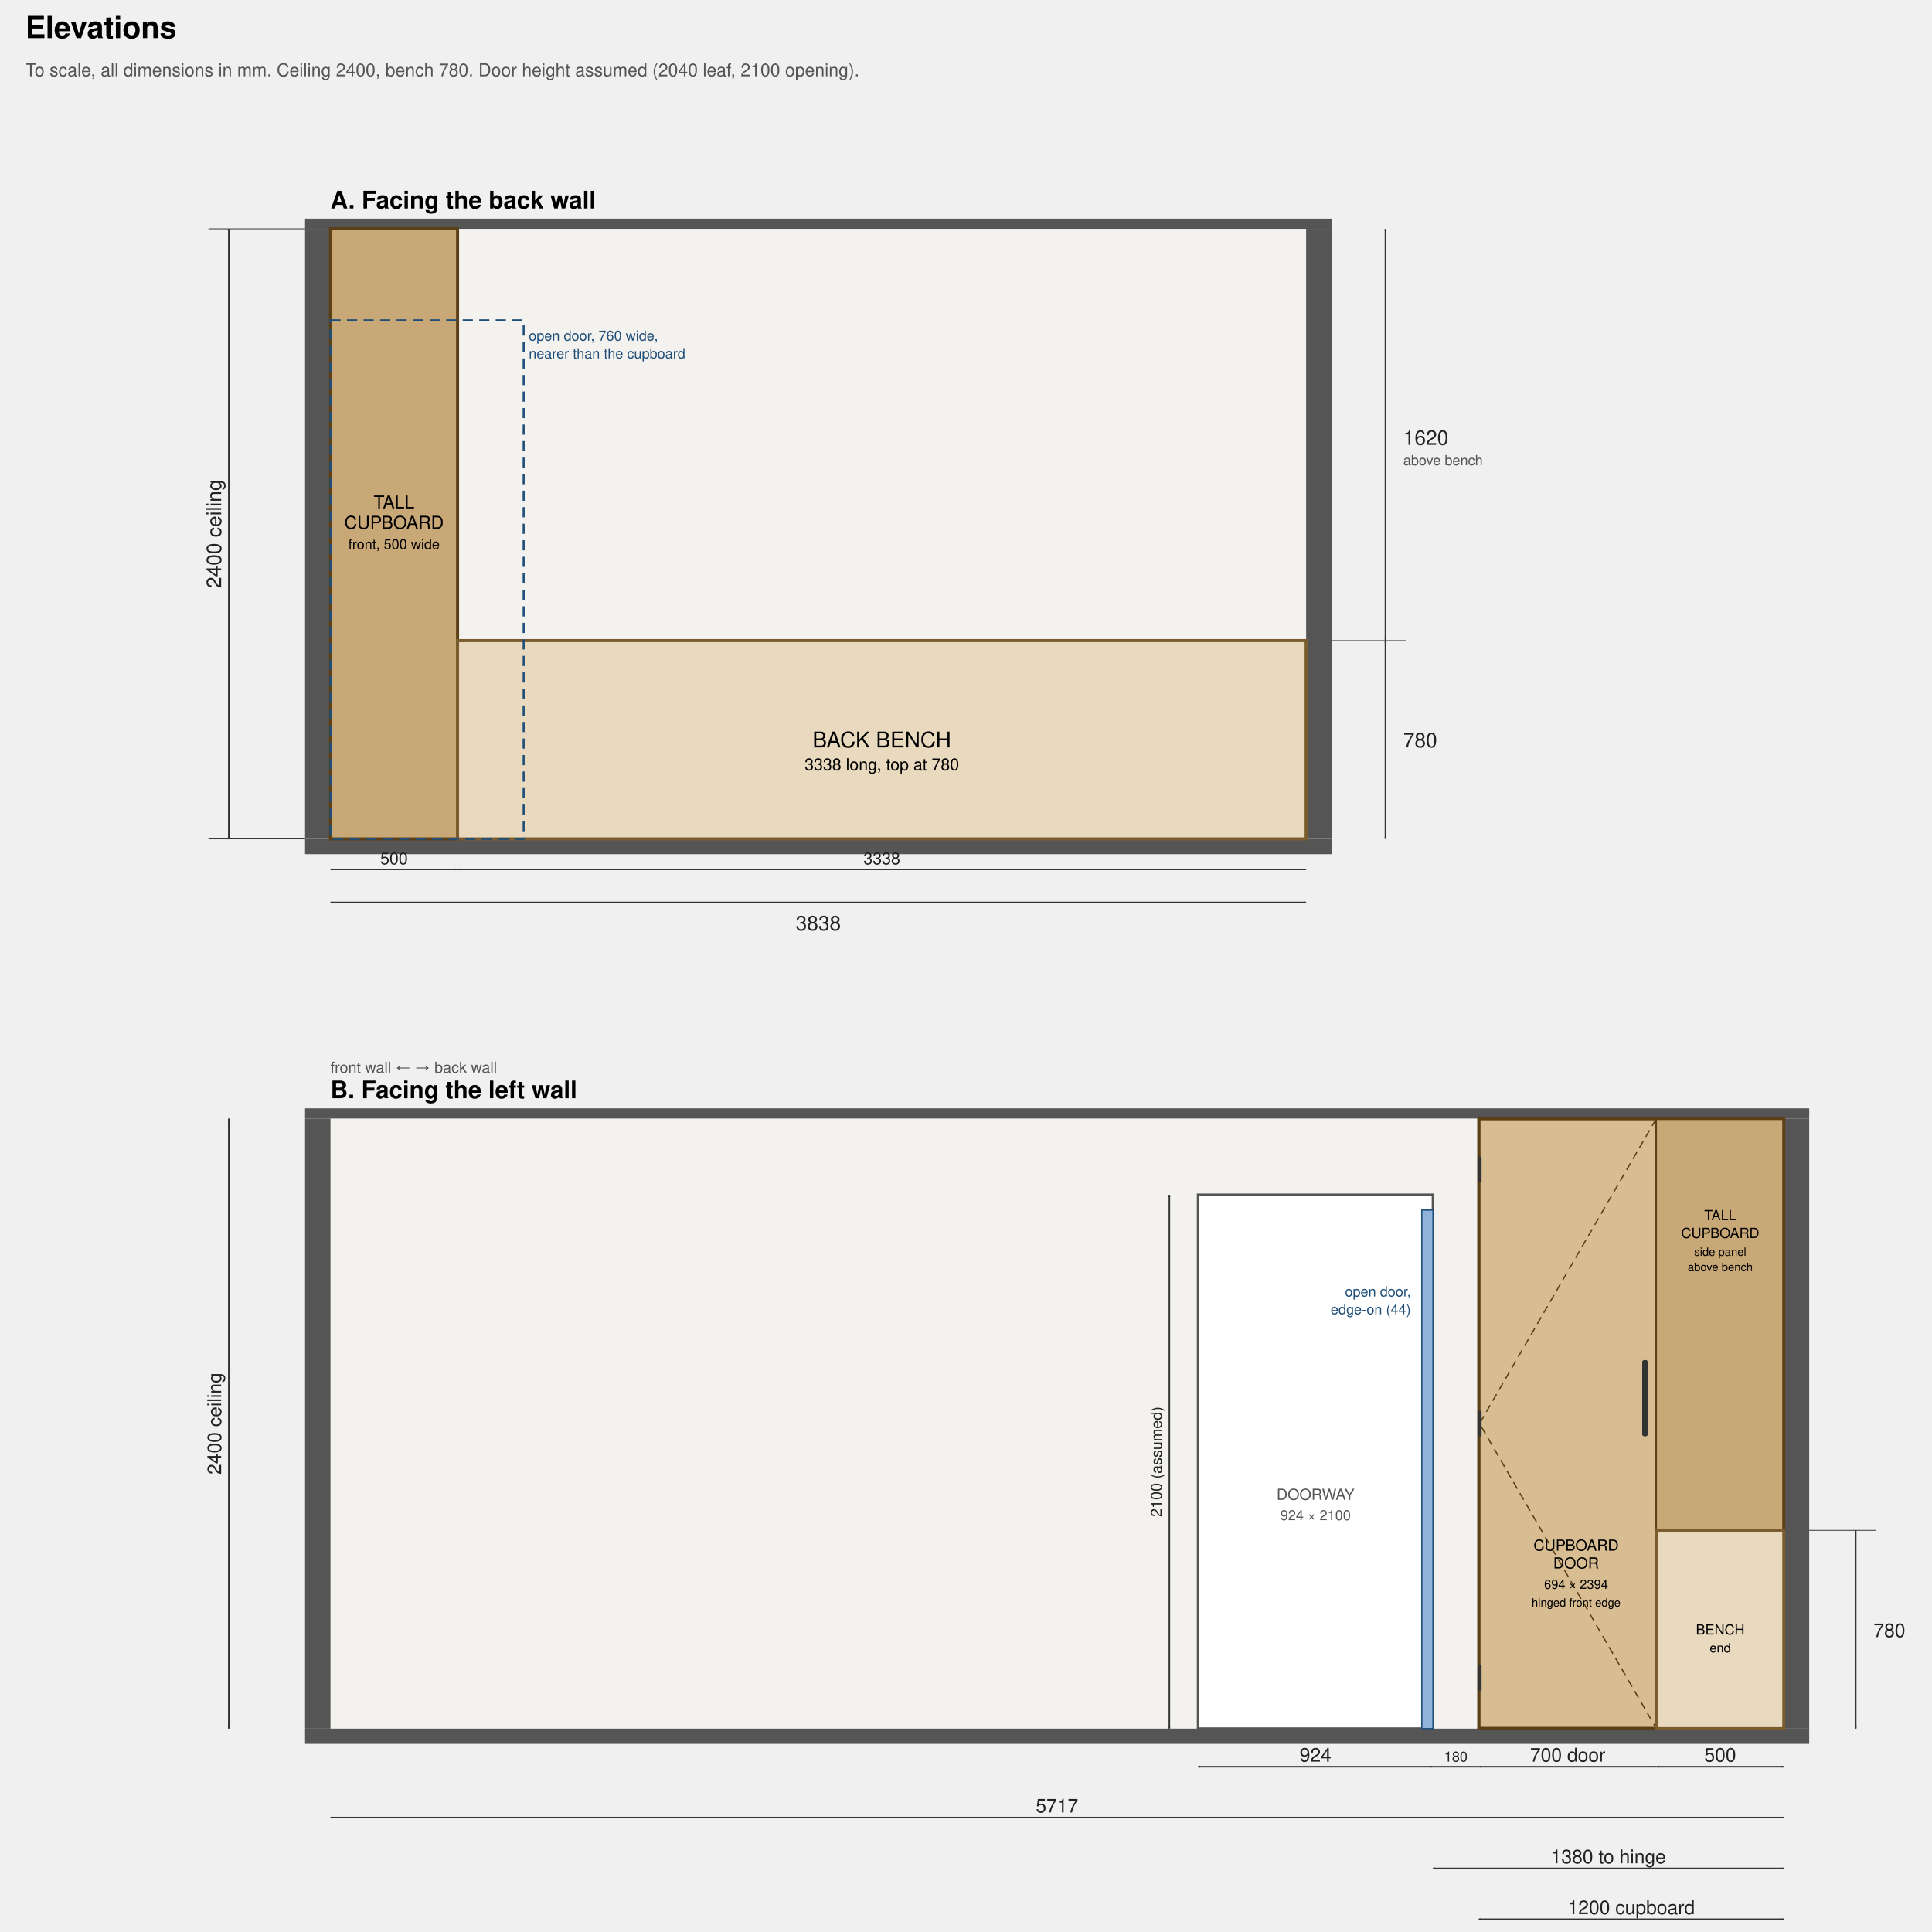
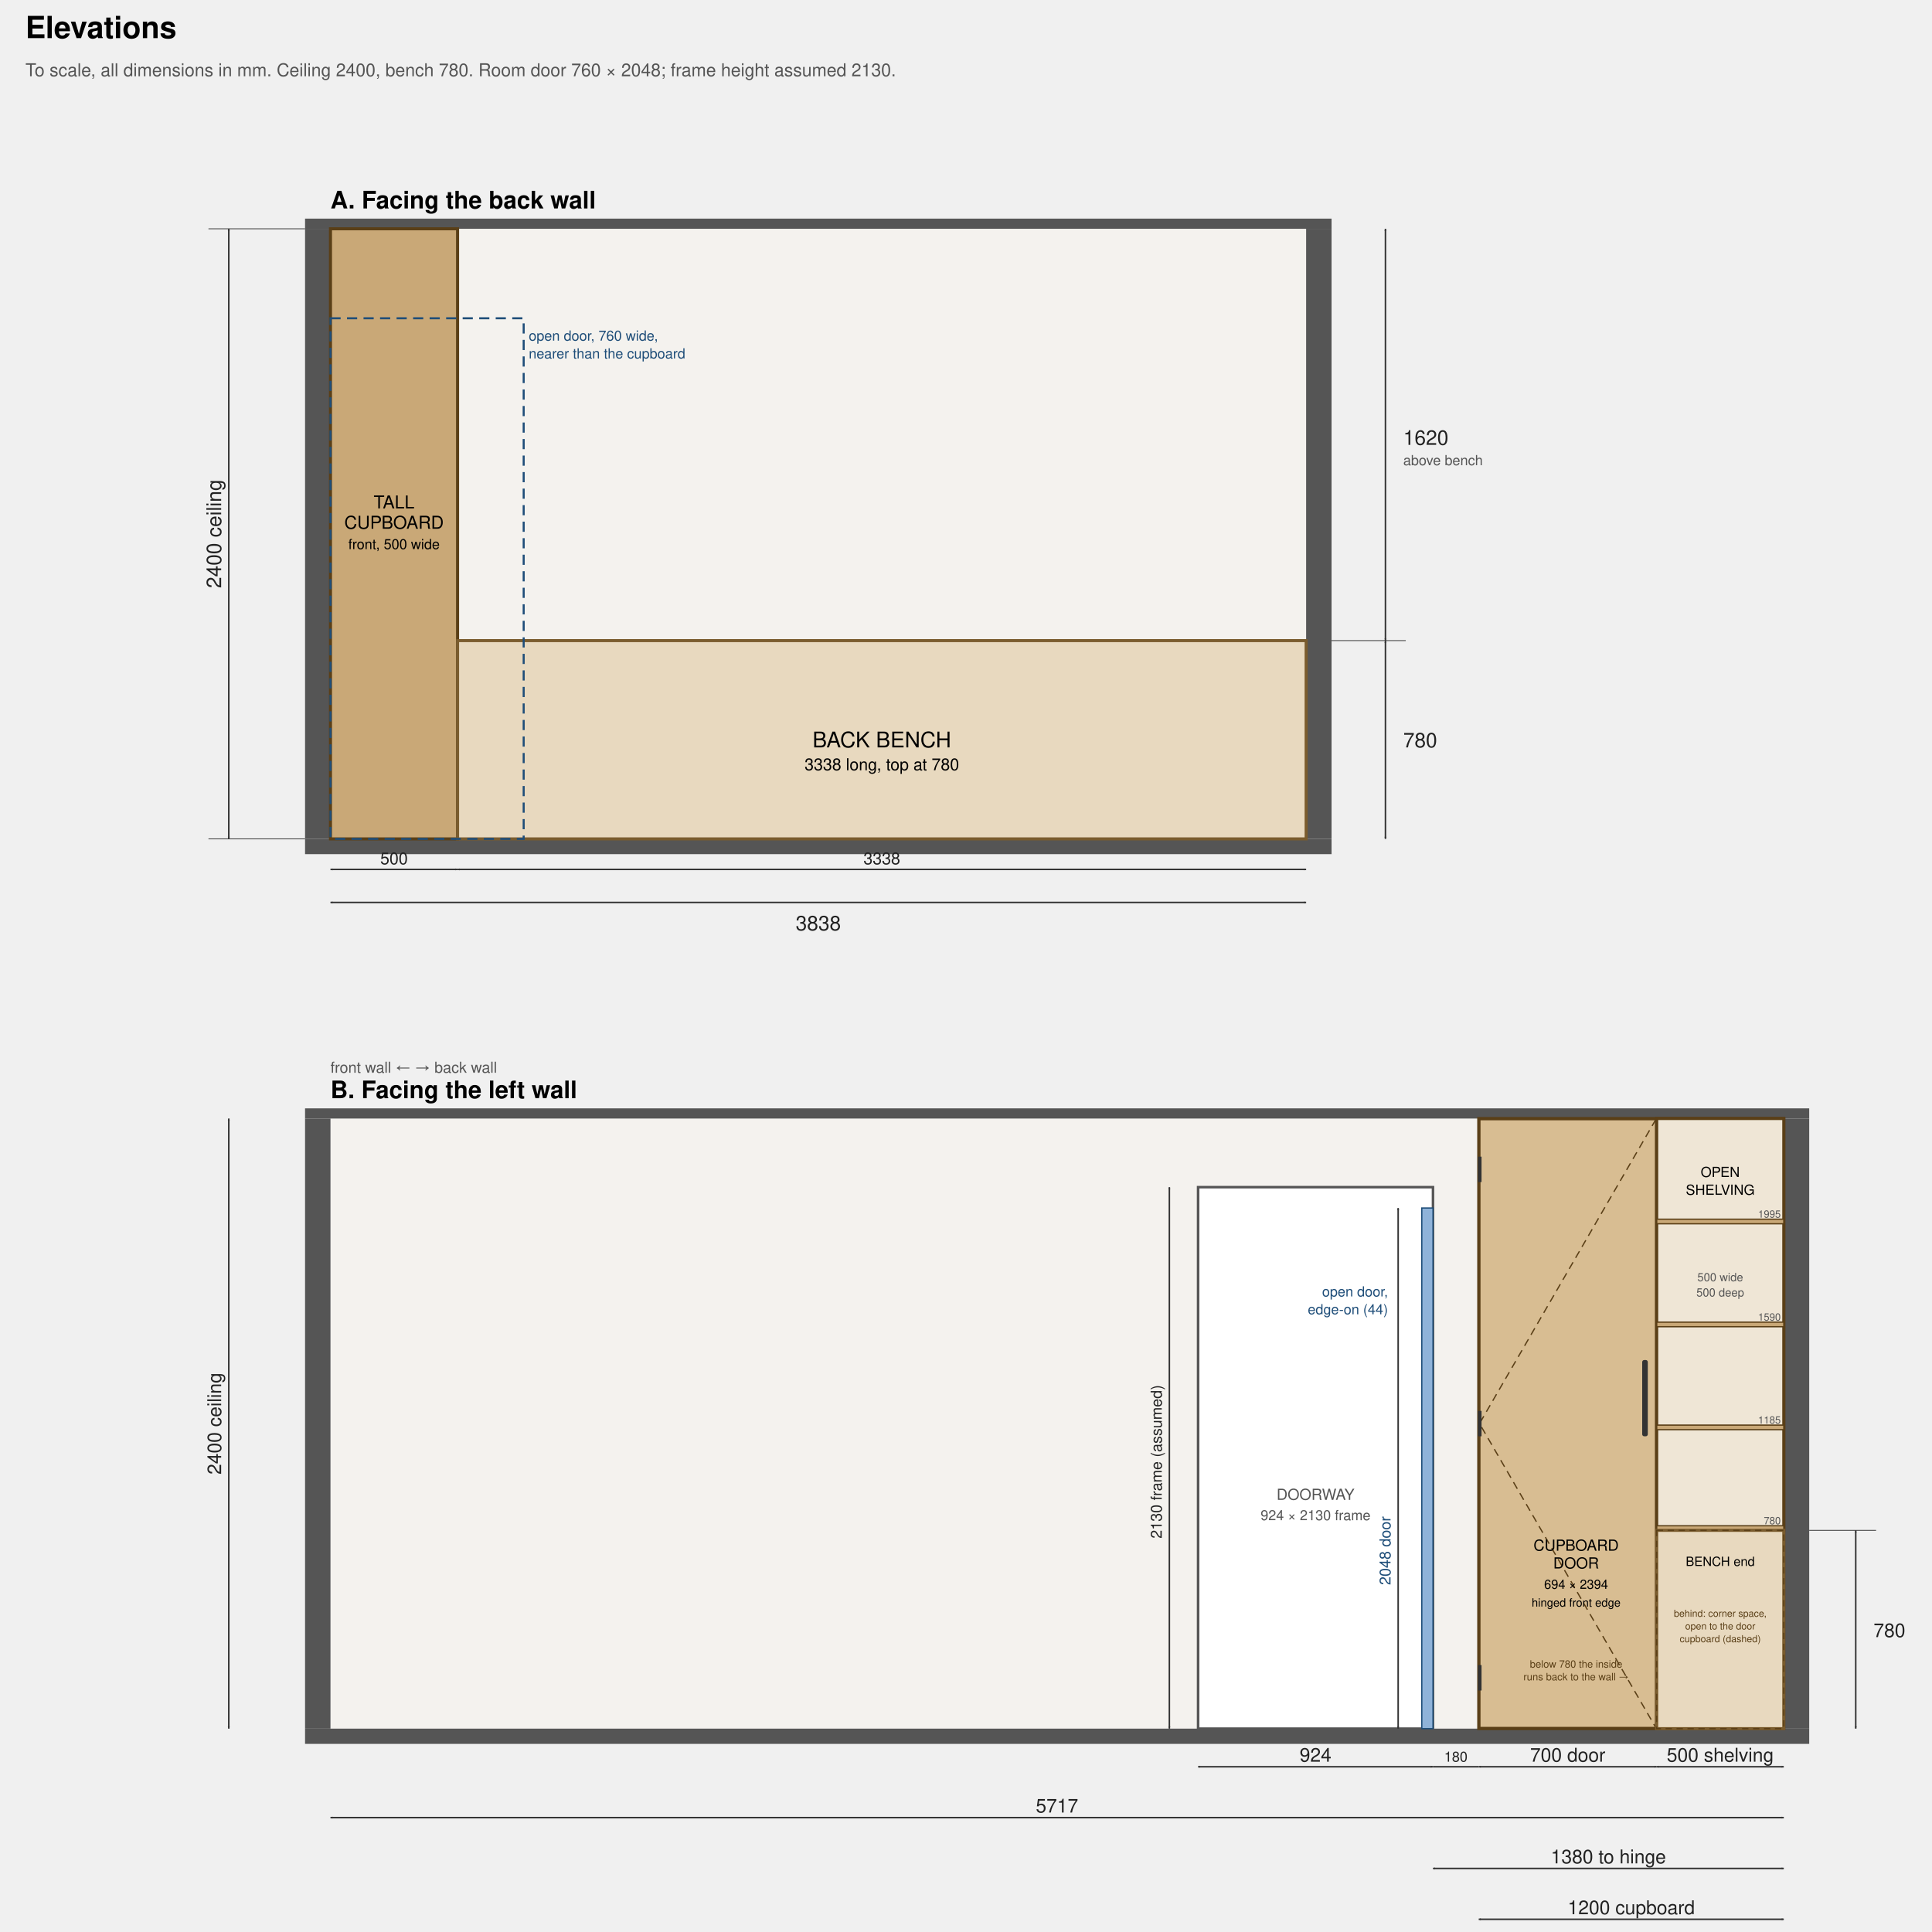
<svg xmlns="http://www.w3.org/2000/svg" viewBox="-1300 -700 7600 7600" width="1140" height="1140" font-family="Helvetica, Arial, sans-serif">
  <defs>
    <marker id="arrow" viewBox="0 0 10 10" refX="10" refY="5" markerWidth="8" markerHeight="8" orient="auto-start-reverse" markerUnits="userSpaceOnUse">
      <path d="M0,0 L10,5 L0,10 z" fill="#333" />
    </marker>
    <marker id="arrow-small" viewBox="0 0 10 10" refX="10" refY="5" markerWidth="5" markerHeight="5" orient="auto-start-reverse" markerUnits="userSpaceOnUse">
      <path d="M0,0 L10,5 L0,10 z" fill="#333" />
    </marker>
  </defs>
  <text x="-1200" y="-550" font-size="120" font-weight="bold">Elevations</text>
-   <text x="-1200" y="-400" font-size="70" fill="#555">To scale, all dimensions in mm. Ceiling 2400, bench 780. Door height assumed (2040 leaf, 2100 opening).</text>
+   <text x="-1200" y="-400" font-size="70" fill="#555">To scale, all dimensions in mm. Ceiling 2400, bench 780. Room door 760 × 2048; frame height assumed 2130.</text>
  <g transform="translate(0,200)">
    <text x="0" y="-80" font-size="95" font-weight="bold">A. Facing the back wall</text>
    <rect x="0" y="0" width="3838" height="2400" fill="#f4f2ee" />
    <g fill="#555">
      <rect x="-100" y="-40" width="4038" height="40" />
      <rect x="-100" y="2400" width="4038" height="60" />
      <rect x="-100" y="0" width="100" height="2400" />
      <rect x="3838" y="0" width="100" height="2400" />
    </g>
    <rect x="0" y="0" width="500" height="2400" fill="#c9a877" stroke="#5a3f17" stroke-width="12" />
    <text x="250" y="1100" font-size="70" text-anchor="middle">TALL</text>
    <text x="250" y="1180" font-size="70" text-anchor="middle">CUPBOARD</text>
    <text x="250" y="1260" font-size="55" text-anchor="middle">front, 500 wide</text>
    <rect x="500" y="1620" width="3338" height="780" fill="#e8d9bf" stroke="#7a5c2e" stroke-width="12" />
    <text x="2169" y="2040" font-size="85" text-anchor="middle">BACK BENCH</text>
    <text x="2169" y="2130" font-size="65" text-anchor="middle">3338 long, top at 780</text>
-     <rect x="0" y="360" width="760" height="2040" fill="none" stroke="#1f4e79" stroke-width="8" stroke-dasharray="40 25" />
+     <rect x="0" y="352" width="760" height="2048" fill="none" stroke="#1f4e79" stroke-width="8" stroke-dasharray="40 25" />
    <text x="780" y="440" font-size="55" fill="#1f4e79">open door, 760 wide,</text>
    <text x="780" y="510" font-size="55" fill="#1f4e79">nearer than the cupboard</text>
    <g stroke="#333" stroke-width="6" fill="none">
      <line x1="0" y1="2650" x2="3838" y2="2650" marker-start="url(#arrow)" marker-end="url(#arrow)" />
      <line x1="0" y1="2520" x2="500" y2="2520" marker-start="url(#arrow)" marker-end="url(#arrow)" />
      <line x1="500" y1="2520" x2="3838" y2="2520" marker-start="url(#arrow)" marker-end="url(#arrow)" />
      <line x1="-400" y1="0" x2="-400" y2="2400" marker-start="url(#arrow)" marker-end="url(#arrow)" />
      <line x1="4150" y1="1620" x2="4150" y2="2400" marker-start="url(#arrow)" marker-end="url(#arrow)" />
      <line x1="4150" y1="0" x2="4150" y2="1620" marker-start="url(#arrow)" marker-end="url(#arrow)" />
      <line x1="3938" y1="1620" x2="4230" y2="1620" stroke-width="3" />
      <line x1="-480" y1="0" x2="-100" y2="0" stroke-width="3" />
      <line x1="-480" y1="2400" x2="-100" y2="2400" stroke-width="3" />
    </g>
    <g font-size="80" fill="#222" text-anchor="middle">
      <text x="1919" y="2760">3838</text>
      <text x="250" y="2500" font-size="65">500</text>
      <text x="2169" y="2500" font-size="65">3338</text>
      <text transform="translate(-430,1200) rotate(-90)">2400 ceiling</text>
      <text x="4220" y="2040" text-anchor="start">780</text>
      <text x="4220" y="850" text-anchor="start">1620</text>
      <text x="4220" y="930" text-anchor="start" font-size="55" fill="#555">above bench</text>
    </g>
  </g>
  <g transform="translate(0,3700)">
    <text x="0" y="-80" font-size="95" font-weight="bold">B. Facing the left wall</text>
    <text x="0" y="-180" font-size="60" fill="#555">front wall ←                                                                            → back wall</text>
    <rect x="0" y="0" width="5717" height="2400" fill="#f4f2ee" />
-     <rect x="3413" y="300" width="924" height="2100" fill="#ffffff" stroke="#555" stroke-width="10" />
+     <rect x="3413" y="270" width="924" height="2130" fill="#ffffff" stroke="#555" stroke-width="10" />
    <g fill="#555">
      <rect x="-100" y="-40" width="5917" height="40" />
      <rect x="-100" y="2400" width="5917" height="60" />
      <rect x="-100" y="0" width="100" height="2400" />
      <rect x="5717" y="0" width="100" height="2400" />
    </g>
    <rect x="4517" y="0" width="1200" height="2400" fill="#c9a877" stroke="#5a3f17" stroke-width="12" />
-     <text x="5467" y="400" font-size="55" text-anchor="middle">TALL</text>
-     <text x="5467" y="470" font-size="55" text-anchor="middle">CUPBOARD</text>
-     <text x="5467" y="540" font-size="45" text-anchor="middle">side panel</text>
-     <text x="5467" y="600" font-size="45" text-anchor="middle">above bench</text>
+     <rect x="5217" y="0" width="500" height="1620" fill="#efe6d6" stroke="#5a3f17" stroke-width="12" />
+     <g fill="#c9a877" stroke="#5a3f17" stroke-width="5">
+       <rect x="5217" y="396" width="500" height="18" />
+       <rect x="5217" y="801" width="500" height="18" />
+       <rect x="5217" y="1206" width="500" height="18" />
+       <rect x="5217" y="1602" width="500" height="18" />
+     </g>
+     <text x="5467" y="230" font-size="55" text-anchor="middle">OPEN</text>
+     <text x="5467" y="300" font-size="55" text-anchor="middle">SHELVING</text>
+     <text x="5467" y="640" font-size="45" text-anchor="middle" fill="#555">500 wide</text>
+     <text x="5467" y="700" font-size="45" text-anchor="middle" fill="#555">500 deep</text>
+     <g font-size="40" fill="#555" text-anchor="end">
+       <text x="5705" y="390">1995</text>
+       <text x="5705" y="795">1590</text>
+       <text x="5705" y="1200">1185</text>
+       <text x="5705" y="1596">780</text>
+     </g>
+     <rect x="5217" y="1620" width="500" height="780" fill="none" stroke="#5a3f17" stroke-width="6" stroke-dasharray="25 18" />
    <rect x="4520" y="3" width="694" height="2394" fill="#d8bd92" stroke="#5a3f17" stroke-width="8" />
    <polyline points="5214,3 4520,1200 5214,2397" fill="none" stroke="#5a3f17" stroke-width="5" stroke-dasharray="30 20" />
    <g fill="#333">
      <rect x="4514" y="150" width="14" height="100" />
      <rect x="4514" y="1150" width="14" height="100" />
      <rect x="4514" y="2150" width="14" height="100" />
    </g>
    <rect x="5160" y="950" width="22" height="300" rx="8" fill="#333" />
    <text x="4900" y="1700" font-size="60" text-anchor="middle">CUPBOARD</text>
    <text x="4900" y="1770" font-size="60" text-anchor="middle">DOOR</text>
    <text x="4900" y="1850" font-size="50" text-anchor="middle">694 × 2394</text>
    <text x="4900" y="1920" font-size="45" text-anchor="middle">hinged front edge</text>
+     <text x="4900" y="2160" font-size="40" text-anchor="middle" fill="#5a3f17">below 780 the inside</text>
+     <text x="4900" y="2210" font-size="40" text-anchor="middle" fill="#5a3f17">runs back to the wall →</text>
    <rect x="5217" y="1620" width="500" height="780" fill="#e8d9bf" stroke="#7a5c2e" stroke-width="12" />
-     <text x="5467" y="2030" font-size="55" text-anchor="middle">BENCH</text>
-     <text x="5467" y="2100" font-size="50" text-anchor="middle">end</text>
-     <rect x="4293" y="360" width="44" height="2040" fill="#8fb3d9" stroke="#1f4e79" stroke-width="5" />
-     <text x="4250" y="700" font-size="55" fill="#1f4e79" text-anchor="end">open door,</text>
-     <text x="4250" y="770" font-size="55" fill="#1f4e79" text-anchor="end">edge-on (44)</text>
+     <text x="5467" y="1760" font-size="50" text-anchor="middle">BENCH end</text>
+     <text x="5467" y="1960" font-size="38" text-anchor="middle" fill="#5a3f17">behind: corner space,</text>
+     <text x="5467" y="2010" font-size="38" text-anchor="middle" fill="#5a3f17">open to the door</text>
+     <text x="5467" y="2060" font-size="38" text-anchor="middle" fill="#5a3f17">cupboard (dashed)</text>
+     <rect x="5217" y="1620" width="500" height="780" fill="none" stroke="#5a3f17" stroke-width="5" stroke-dasharray="25 18" />
+     <rect x="4293" y="352" width="44" height="2048" fill="#8fb3d9" stroke="#1f4e79" stroke-width="5" />
+     <text x="4160" y="700" font-size="55" fill="#1f4e79" text-anchor="end">open door,</text>
+     <text x="4160" y="770" font-size="55" fill="#1f4e79" text-anchor="end">edge-on (44)</text>
    <text x="3875" y="1500" font-size="60" fill="#555" text-anchor="middle">DOORWAY</text>
-     <text x="3875" y="1580" font-size="55" fill="#555" text-anchor="middle">924 × 2100</text>
+     <text x="3875" y="1580" font-size="55" fill="#555" text-anchor="middle">924 × 2130 frame</text>
    <g stroke="#333" stroke-width="6" fill="none">
      <line x1="4517" y1="2550" x2="5217" y2="2550" marker-start="url(#arrow)" marker-end="url(#arrow)" />
      <line x1="5217" y1="2550" x2="5717" y2="2550" marker-start="url(#arrow)" marker-end="url(#arrow)" />
      <line x1="4517" y1="3150" x2="5717" y2="3150" marker-start="url(#arrow)" marker-end="url(#arrow)" />
      <line x1="4337" y1="2550" x2="4517" y2="2550" marker-start="url(#arrow-small)" marker-end="url(#arrow-small)" />
      <line x1="3413" y1="2550" x2="4337" y2="2550" marker-start="url(#arrow)" marker-end="url(#arrow)" />
      <line x1="0" y1="2750" x2="5717" y2="2750" marker-start="url(#arrow)" marker-end="url(#arrow)" />
      <line x1="4337" y1="2950" x2="5717" y2="2950" marker-start="url(#arrow)" marker-end="url(#arrow)" />
      <line x1="-400" y1="0" x2="-400" y2="2400" marker-start="url(#arrow)" marker-end="url(#arrow)" />
-       <line x1="3300" y1="300" x2="3300" y2="2400" marker-start="url(#arrow)" marker-end="url(#arrow)" />
+       <line x1="3300" y1="270" x2="3300" y2="2400" marker-start="url(#arrow)" marker-end="url(#arrow)" />
+       <line x1="4200" y1="352" x2="4200" y2="2400" marker-start="url(#arrow)" marker-end="url(#arrow)" />
      <line x1="6000" y1="1620" x2="6000" y2="2400" marker-start="url(#arrow)" marker-end="url(#arrow)" />
      <line x1="5817" y1="1620" x2="6080" y2="1620" stroke-width="3" />
    </g>
    <g font-size="75" fill="#222" text-anchor="middle">
      <text x="4867" y="2530">700 door</text>
-       <text x="5467" y="2530">500</text>
+       <text x="5467" y="2530">500 shelving</text>
      <text x="5117" y="3130">1200 cupboard</text>
      <text x="4427" y="2530" font-size="55">180</text>
      <text x="3875" y="2530">924</text>
      <text x="2858" y="2730">5717</text>
      <text x="5027" y="2930">1380 to hinge</text>
      <text transform="translate(-430,1200) rotate(-90)">2400 ceiling</text>
-       <text transform="translate(3270,1350) rotate(-90)" font-size="60">2100 (assumed)</text>
+       <text transform="translate(3270,1350) rotate(-90)" font-size="60">2130 frame (assumed)</text>
+       <text transform="translate(4170,1700) rotate(-90)" font-size="60" fill="#1f4e79">2048 door</text>
      <text x="6070" y="2040" text-anchor="start">780</text>
    </g>
  </g>
</svg>
